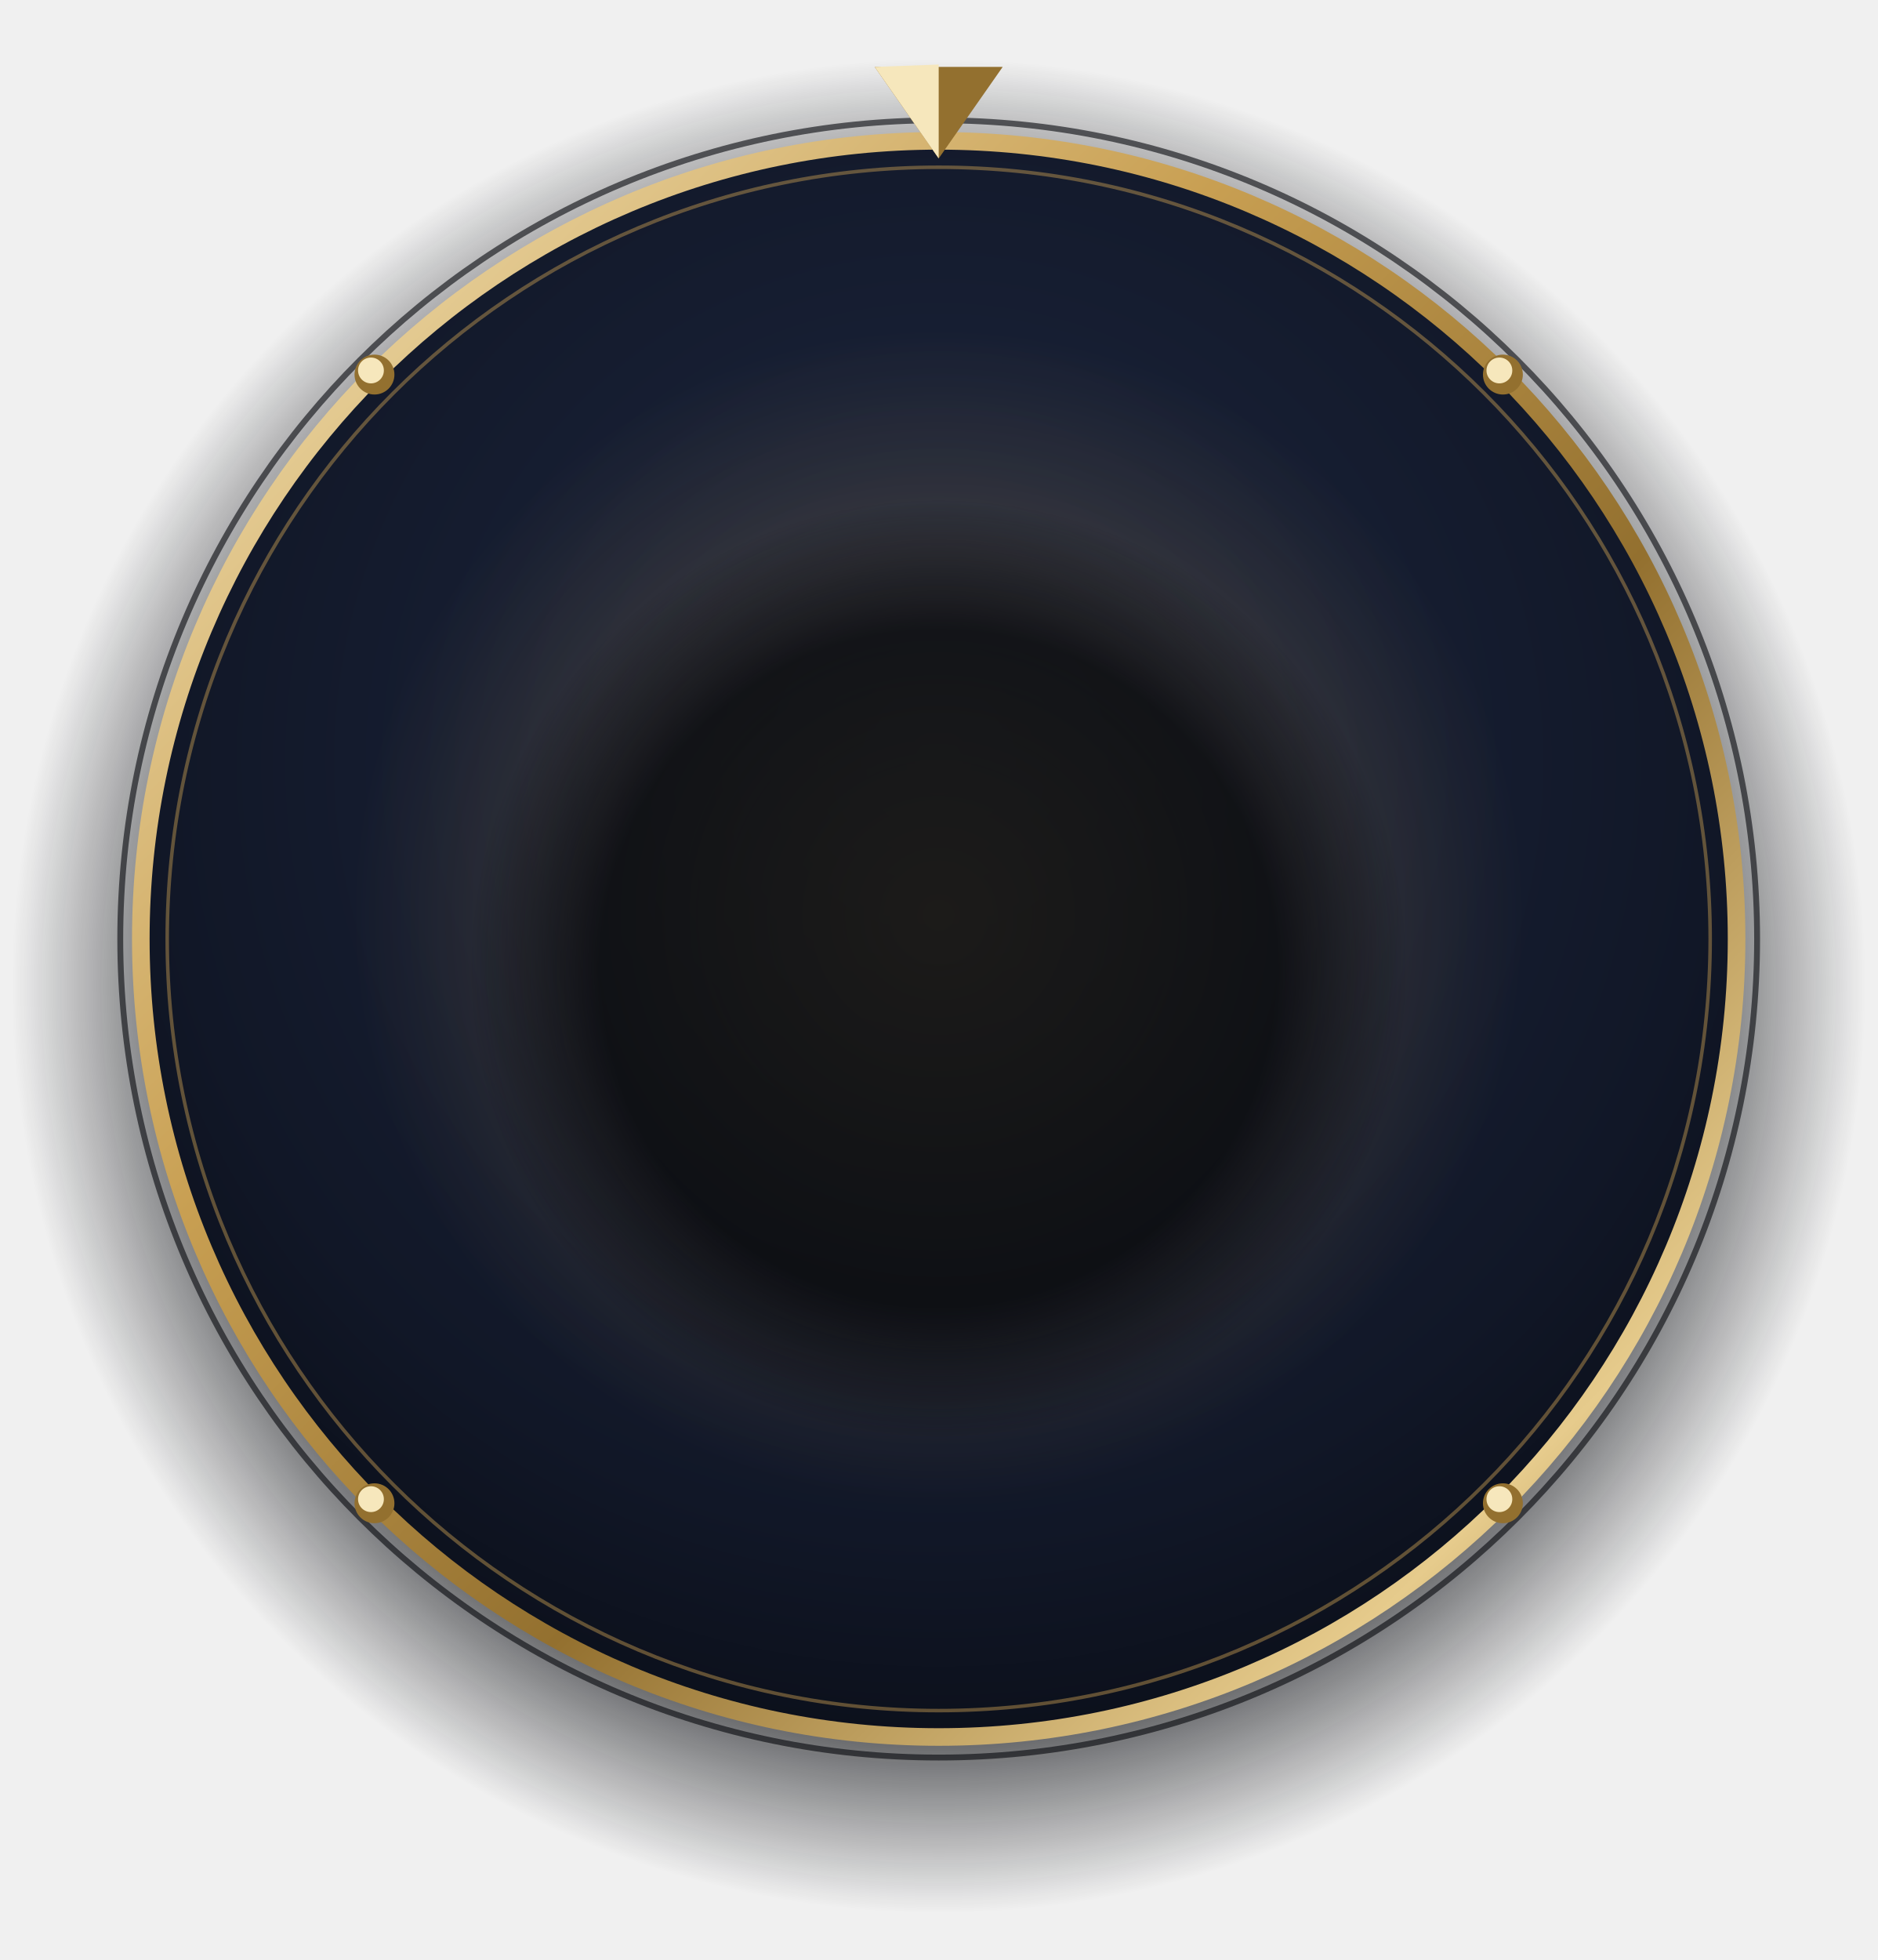
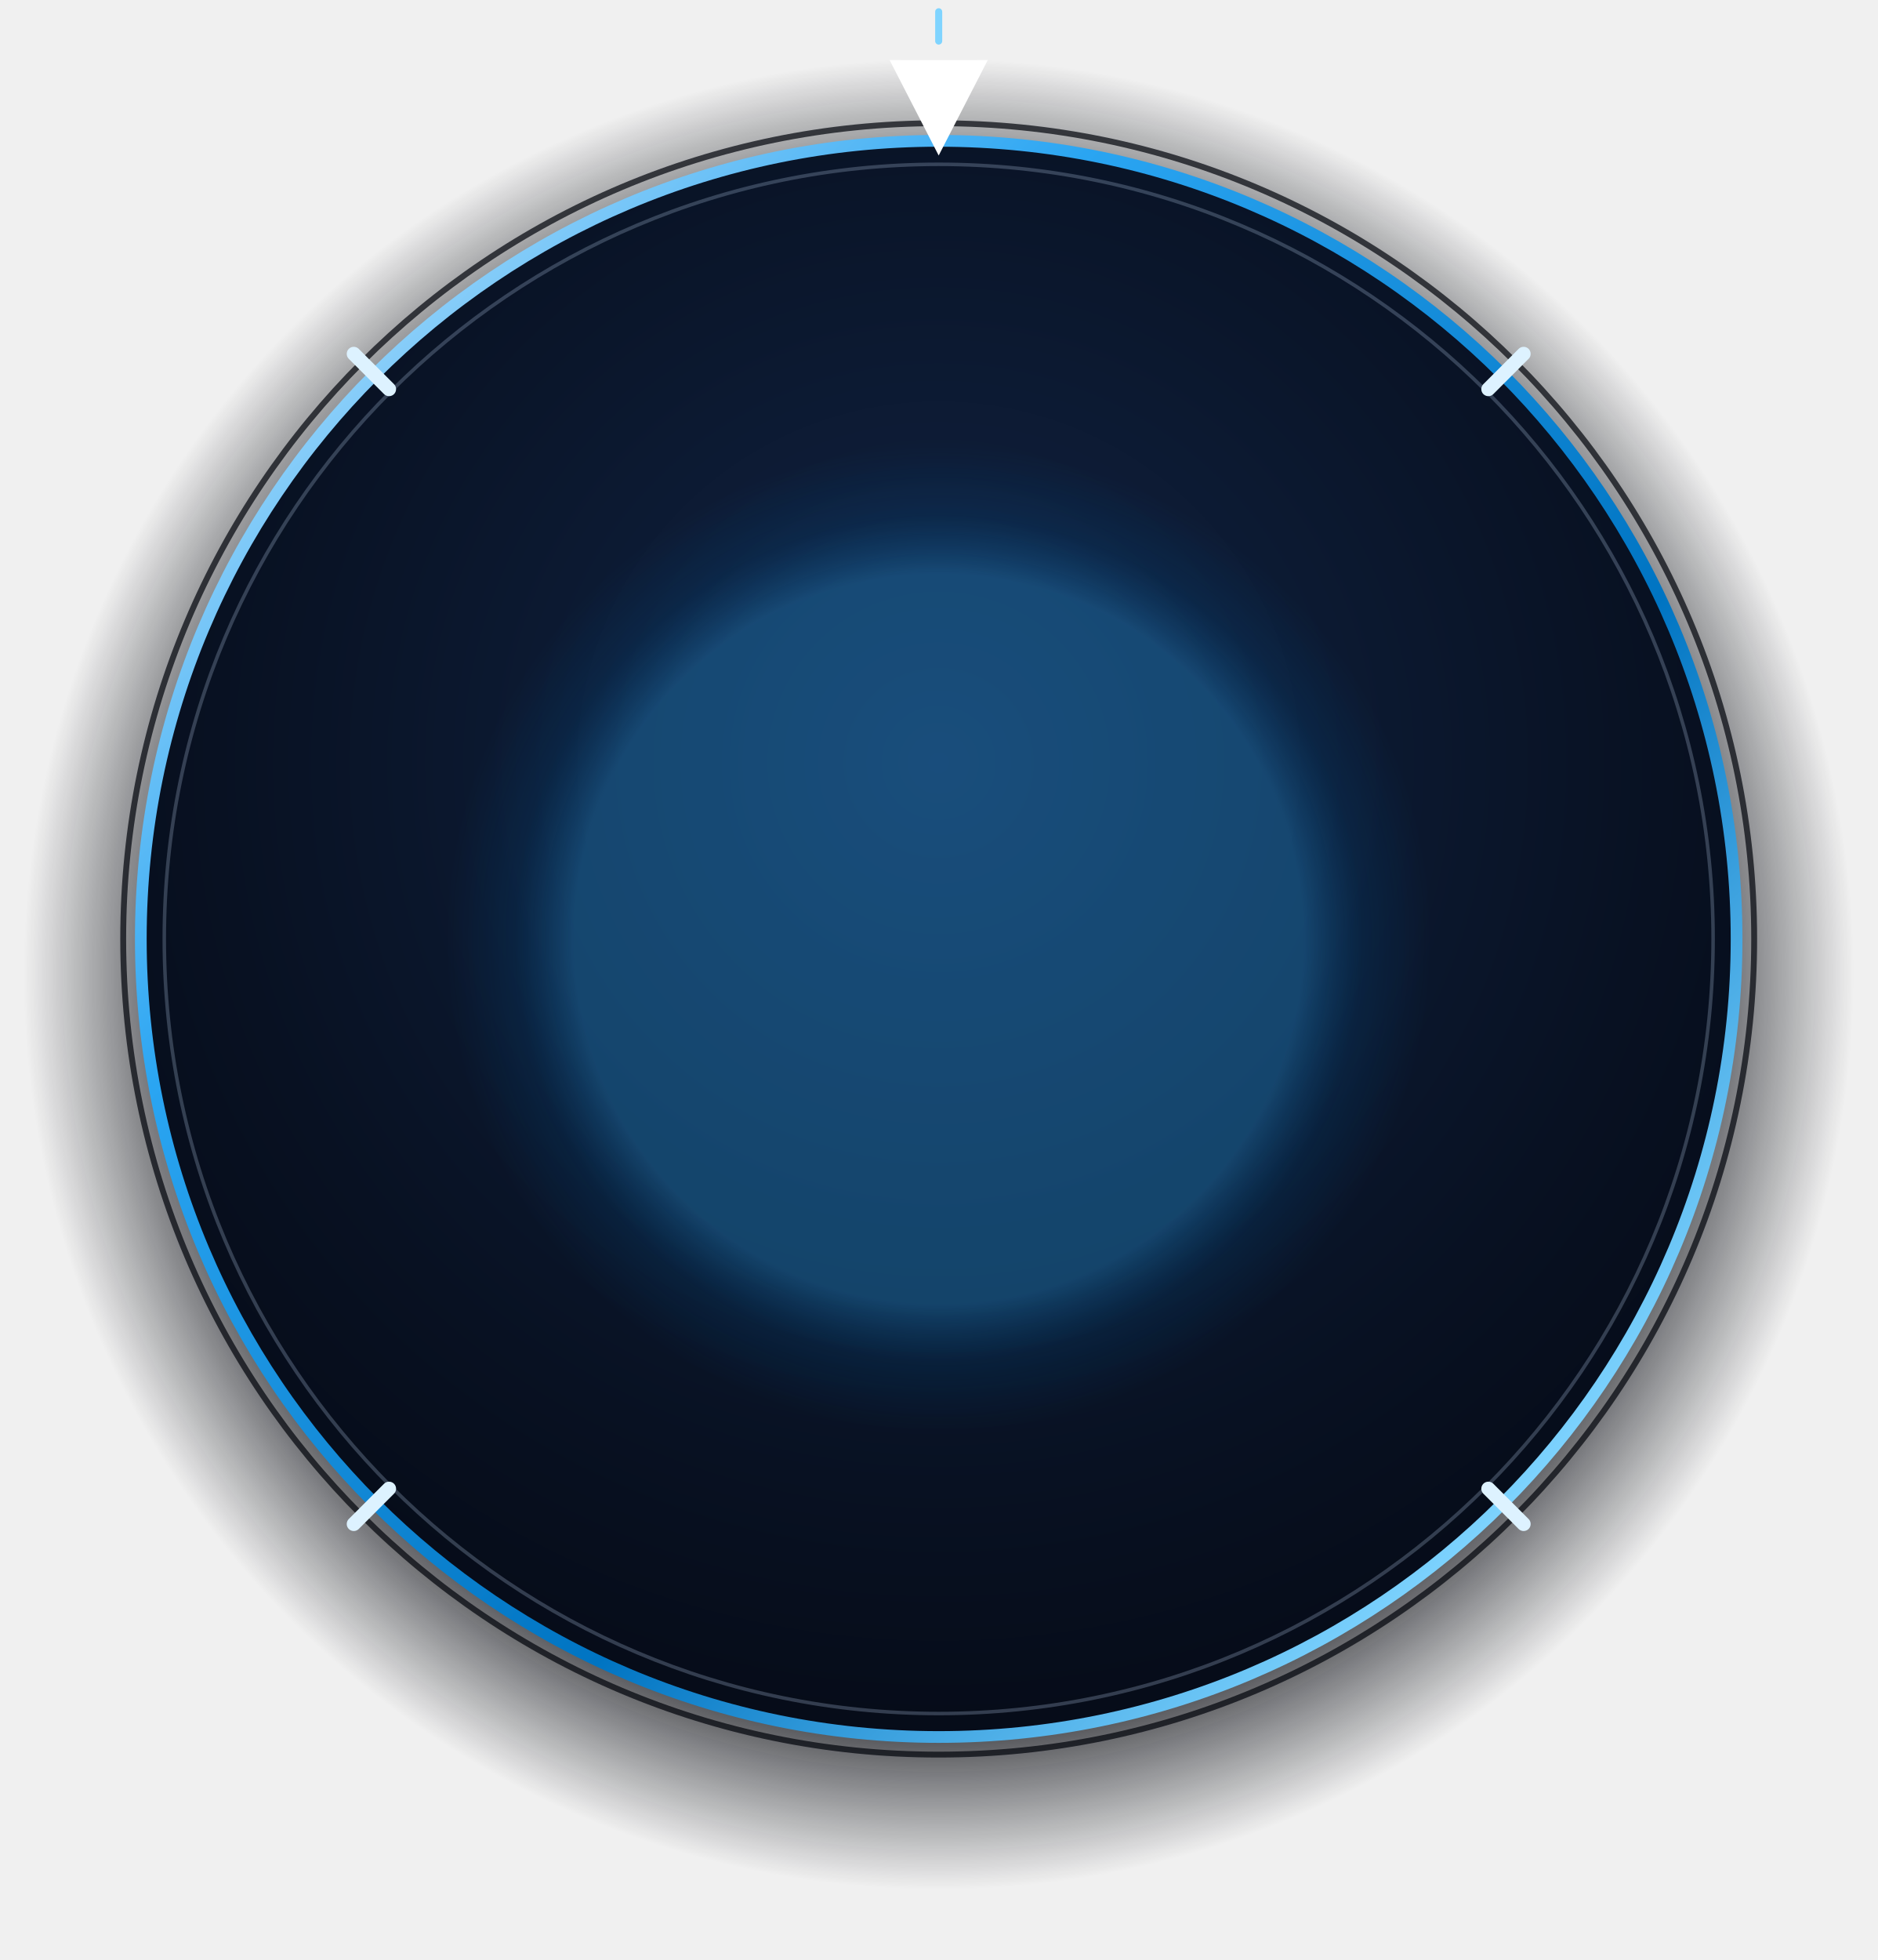
<svg xmlns="http://www.w3.org/2000/svg" viewBox="20 52 320 334" width="320" height="334">
  <defs>
-     <radialGradient id="h" gradientUnits="userSpaceOnUse" cx="180" cy="220" r="158">
-       <stop offset="0.8" stop-color="#03050A" stop-opacity="0.62" />
-       <stop offset="1" stop-color="#03050A" stop-opacity="0" />
+     <radialGradient id="h" gradientUnits="userSpaceOnUse" cx="180" cy="218" r="156">
+       <stop offset="0.82" stop-color="#01030A" stop-opacity="0.7" />
+       <stop offset="1" stop-color="#01030A" stop-opacity="0" />
    </radialGradient>
    <radialGradient id="d" gradientUnits="userSpaceOnUse" cx="180" cy="182" r="176">
-       <stop offset="0" stop-color="#1D2740" />
-       <stop offset="0.75" stop-color="#111727" />
-       <stop offset="1" stop-color="#0A0E18" />
+       <stop offset="0" stop-color="#112445" />
+       <stop offset="0.7" stop-color="#081122" />
+       <stop offset="1" stop-color="#050A16" />
    </radialGradient>
    <linearGradient id="r" gradientUnits="userSpaceOnUse" x1="44" y1="76" x2="316" y2="348">
-       <stop offset="0" stop-color="#F6E7BC" />
-       <stop offset="0.35" stop-color="#C89F52" />
-       <stop offset="0.6" stop-color="#93702F" />
-       <stop offset="0.85" stop-color="#E6CB8C" />
-       <stop offset="1" stop-color="#93702F" />
+       <stop offset="0" stop-color="#DDF2FF" />
+       <stop offset="0.3" stop-color="#2AA5F2" />
+       <stop offset="0.62" stop-color="#0074C2" />
+       <stop offset="0.86" stop-color="#7FD4FF" />
+       <stop offset="1" stop-color="#0074C2" />
    </linearGradient>
-     <radialGradient id="p" gradientUnits="userSpaceOnUse" cx="180" cy="208" r="100">
-       <stop offset="0" stop-color="#FFC661" stop-opacity="0.34" />
-       <stop offset="0.7" stop-color="#FFC661" stop-opacity="0.1" />
-       <stop offset="1" stop-color="#FFC661" stop-opacity="0" />
-     </radialGradient>
-     <radialGradient id="q" gradientUnits="userSpaceOnUse" cx="180" cy="217" r="80">
-       <stop offset="0.72" stop-color="#03050A" stop-opacity="0.75" />
-       <stop offset="1" stop-color="#03050A" stop-opacity="0" />
+     <radialGradient id="q" gradientUnits="userSpaceOnUse" cx="180" cy="212" r="84">
+       <stop offset="0.74" stop-color="#2AA5F2" stop-opacity="0.32" />
+       <stop offset="0.86" stop-color="#0074C2" stop-opacity="0.12" />
+       <stop offset="1" stop-color="#0074C2" stop-opacity="0" />
    </radialGradient>
  </defs>
-   <circle cx="180" cy="220" r="158" fill="url(#h)" />
+   <circle cx="180" cy="218" r="156" fill="url(#h)" />
  <circle cx="180" cy="212" r="136" fill="url(#d)" />
-   <circle cx="180" cy="208" r="100" fill="url(#p)" />
-   <circle cx="180" cy="212" r="136" fill="none" stroke="url(#r)" stroke-width="3" />
-   <circle cx="180" cy="212" r="131.5" fill="none" stroke="#C89F52" stroke-opacity="0.45" stroke-width="0.6" />
-   <circle cx="180" cy="212" r="139.5" fill="none" stroke="#05070C" stroke-opacity="0.6" stroke-width="1" />
-   <circle cx="276.17" cy="115.83" r="3.4" fill="#93702F" />
-   <circle cx="275.57" cy="115.13" r="2.2" fill="#F6E7BC" />
-   <circle cx="276.17" cy="308.17" r="3.4" fill="#93702F" />
-   <circle cx="275.57" cy="307.47" r="2.2" fill="#F6E7BC" />
-   <circle cx="83.83" cy="308.17" r="3.4" fill="#93702F" />
-   <circle cx="83.23" cy="307.47" r="2.2" fill="#F6E7BC" />
-   <circle cx="83.83" cy="115.83" r="3.4" fill="#93702F" />
-   <circle cx="83.23" cy="115.13" r="2.2" fill="#F6E7BC" />
-   <path d="M169.09 63.4L190.91 63.4L180 79Z" fill="#93702F" />
-   <path d="M169.09 63.4L180 63L180 79Z" fill="#F6E7BC" />
-   <circle cx="180" cy="217" r="80" fill="url(#q)" />
+   <circle cx="180" cy="212" r="136" fill="none" stroke="url(#r)" stroke-width="2" />
+   <circle cx="180" cy="212" r="132" fill="none" stroke="#9DB2CC" stroke-opacity="0.3" stroke-width="0.6" />
+   <circle cx="180" cy="212" r="139" fill="none" stroke="#01030A" stroke-opacity="0.7" stroke-width="1" />
+   <path d="M273.69 118.31L279.7 112.3M273.69 305.69L279.7 311.7M86.31 305.69L80.3 311.7M86.31 118.31L80.3 112.3" fill="none" stroke="#DDF2FF" stroke-width="2.4" stroke-linecap="round" />
+   <path d="M171.63 62.23L188.37 62.23L180 78.5Z" fill="#FFFFFF" />
+   <path d="M180 59L180 54" fill="none" stroke="#7FD4FF" stroke-width="1.2" stroke-linecap="round" />
+   <circle cx="180" cy="212" r="84" fill="url(#q)" />
</svg>
